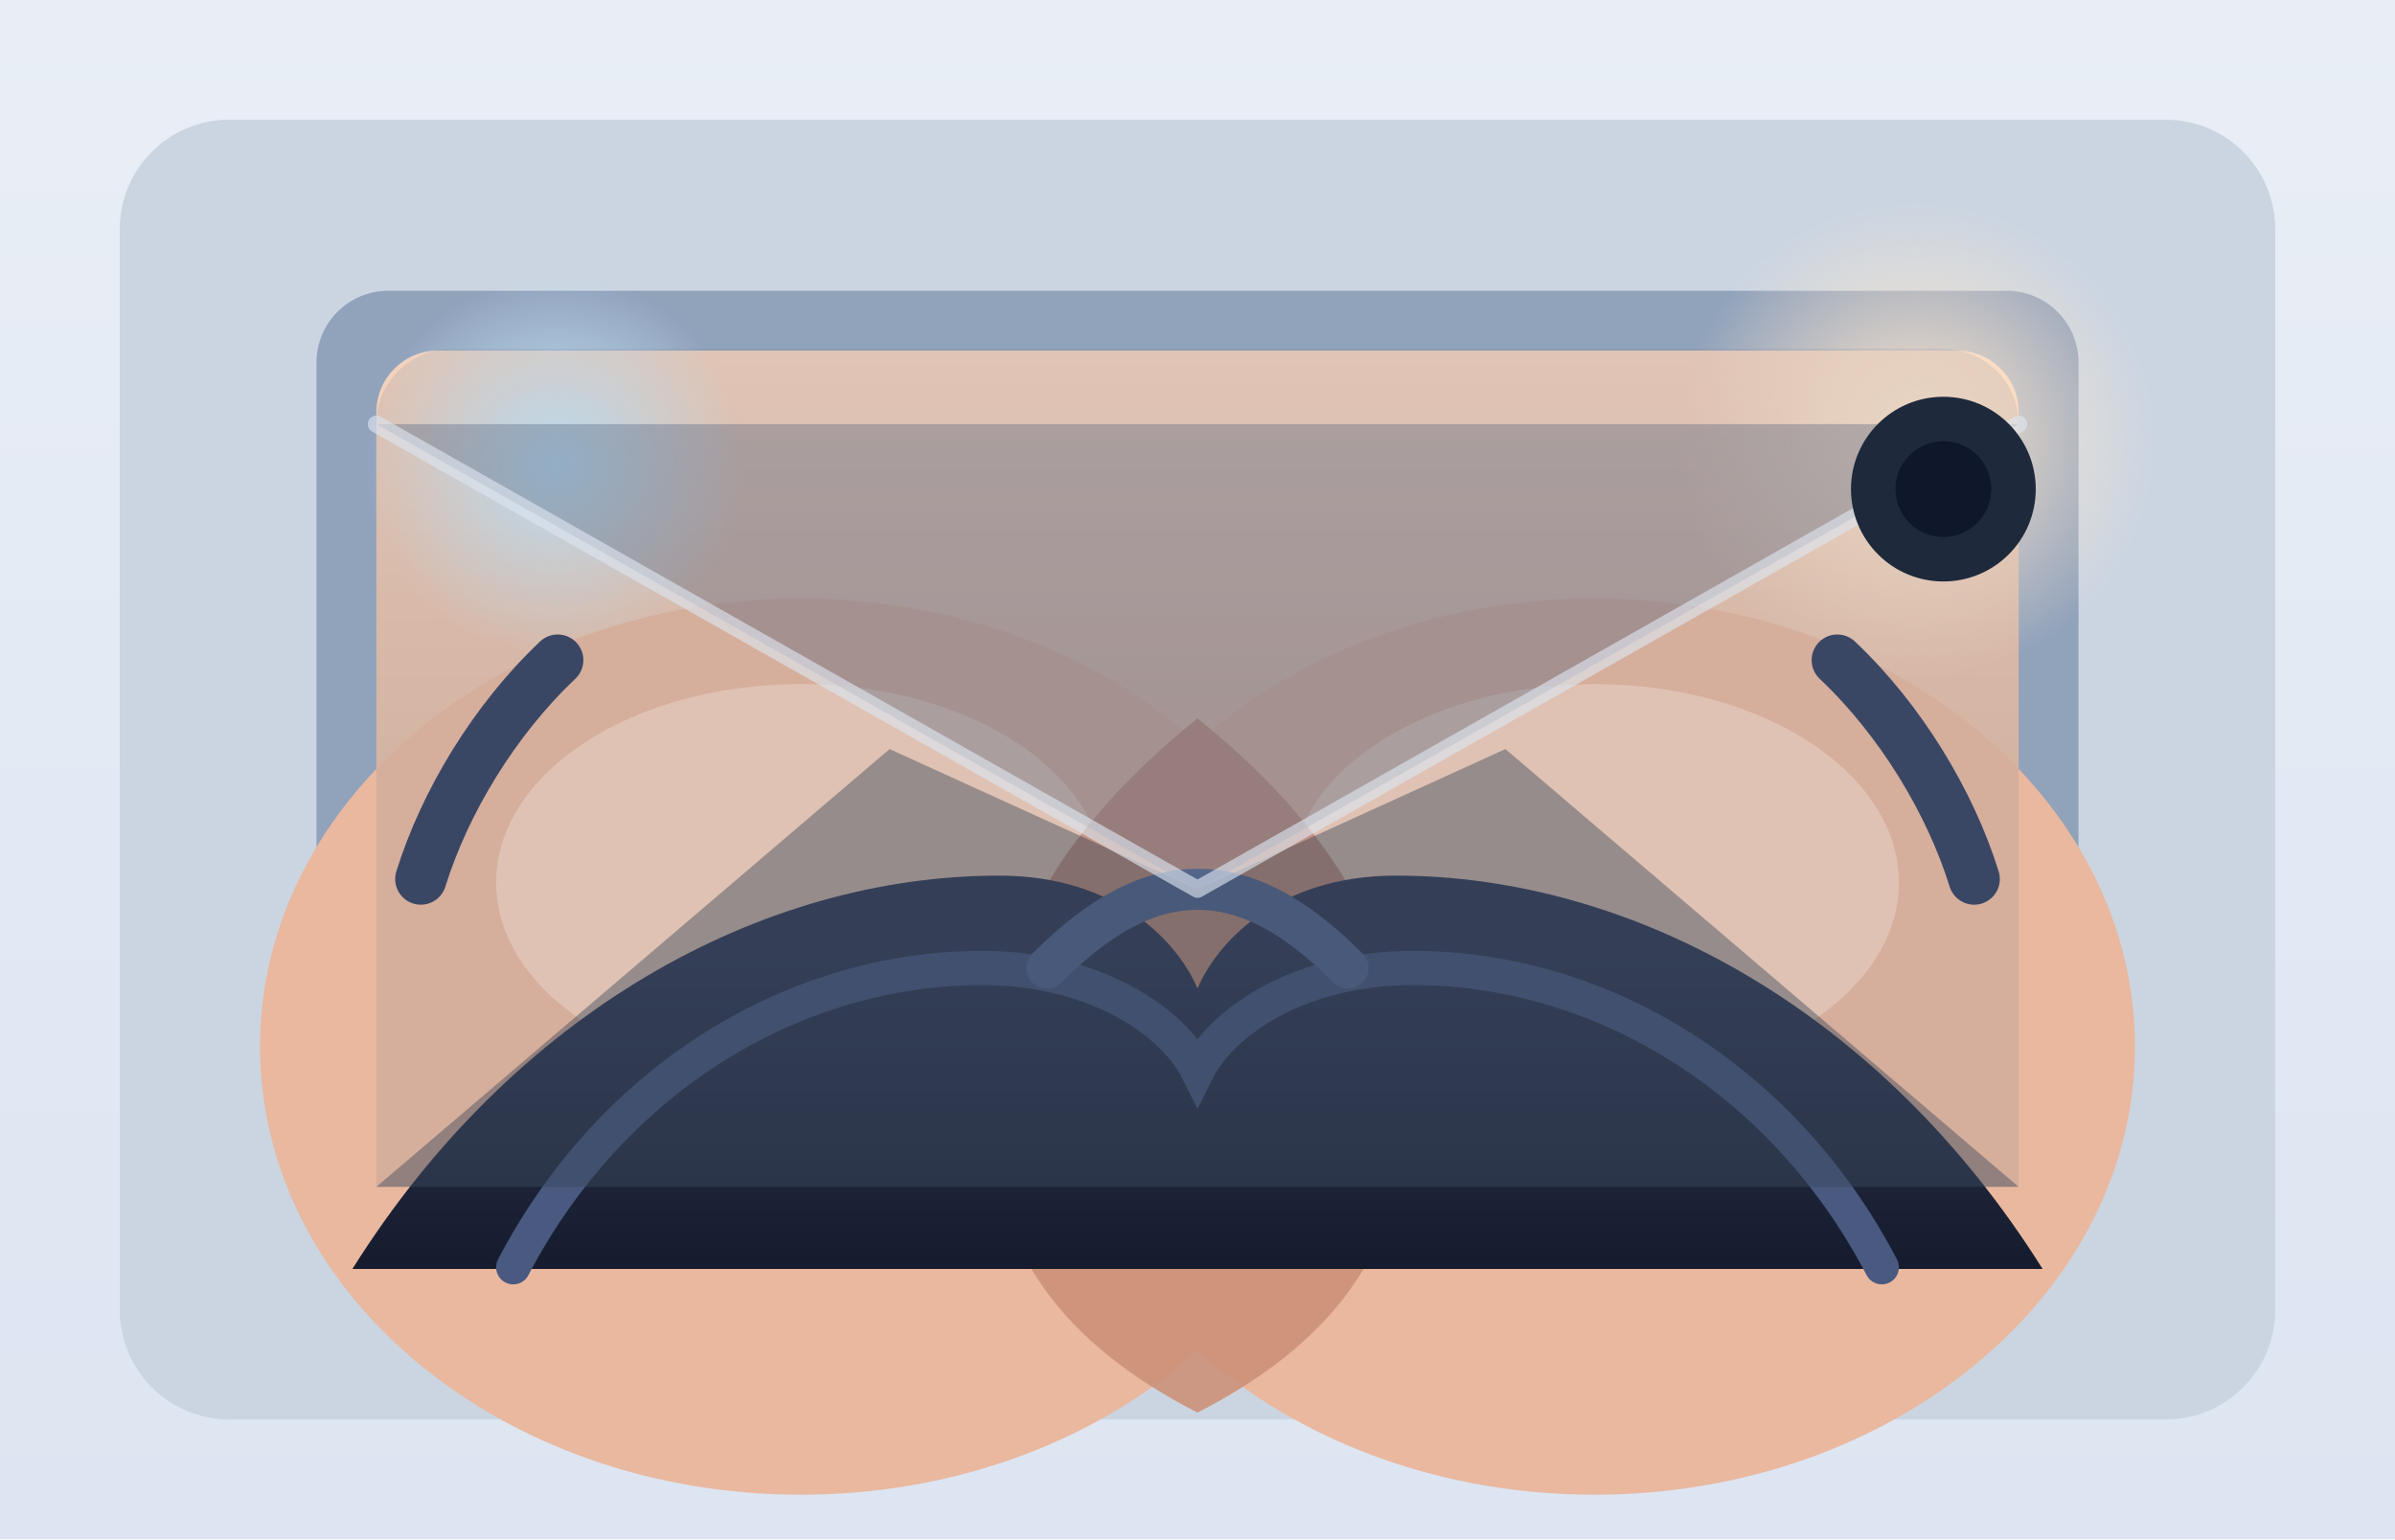
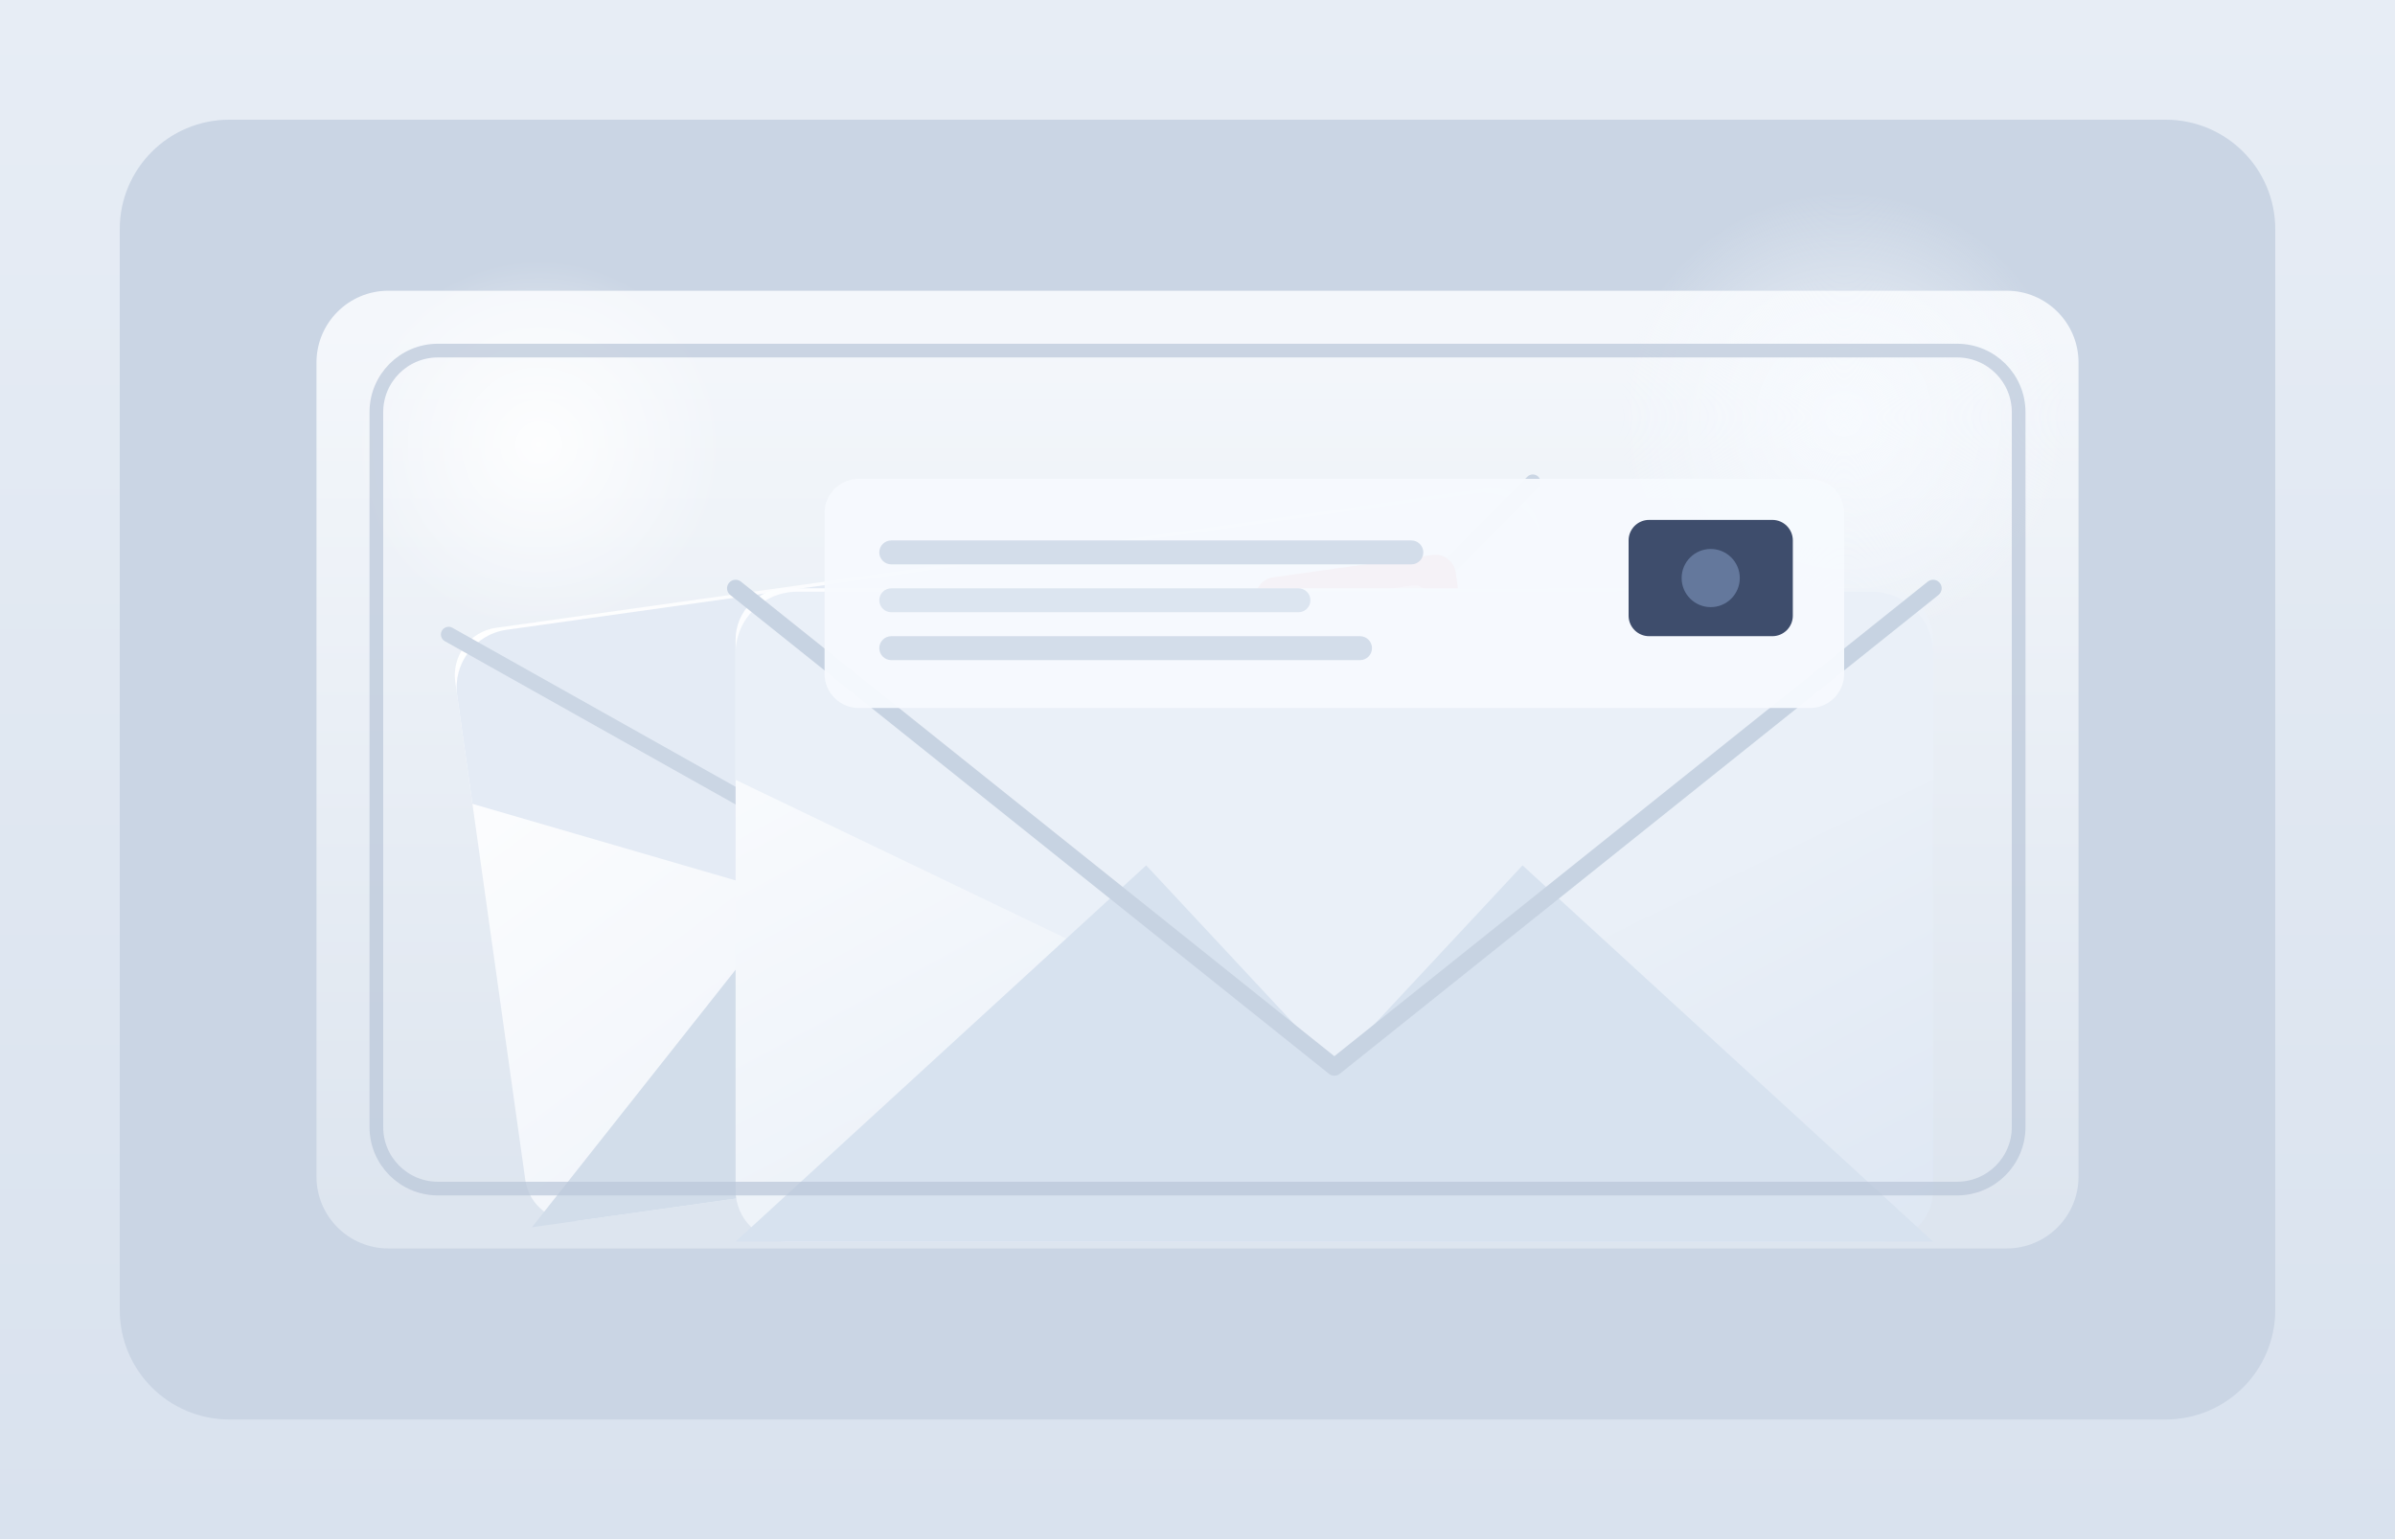
<svg xmlns="http://www.w3.org/2000/svg" width="1400" height="900" viewBox="0 0 1400 900" fill="none">
  <defs>
-     <linearGradient id="bg" x1="700" y1="0" x2="700" y2="900" gradientUnits="userSpaceOnUse">
-       <stop stop-color="#E9EEF6" />
-       <stop offset="1" stop-color="#DDE5F2" />
+     <linearGradient id="sceneBg" x1="700" y1="0" x2="700" y2="900" gradientUnits="userSpaceOnUse">
+       <stop stop-color="#E7EDF5" />
+       <stop offset="1" stop-color="#D9E2EE" />
    </linearGradient>
-     <linearGradient id="photo" x1="700" y1="195" x2="700" y2="705" gradientUnits="userSpaceOnUse">
-       <stop stop-color="#F5D3BD" />
-       <stop offset="1" stop-color="#D8A98E" />
+     <linearGradient id="photoBg" x1="700" y1="190" x2="700" y2="710" gradientUnits="userSpaceOnUse">
+       <stop stop-color="#F4F7FB" />
+       <stop offset="1" stop-color="#DDE5EF" />
    </linearGradient>
-     <radialGradient id="bokehA" cx="0" cy="0" r="1" gradientUnits="userSpaceOnUse" gradientTransform="translate(1120 258) rotate(90) scale(140 140)">
-       <stop stop-color="#FFE7CD" />
-       <stop offset="1" stop-color="#FFE7CD" stop-opacity="0" />
+     <linearGradient id="paperA" x1="0" y1="0" x2="1" y2="1">
+       <stop stop-color="#FFFFFF" />
+       <stop offset="1" stop-color="#E6EDF7" />
+     </linearGradient>
+     <linearGradient id="paperB" x1="0" y1="0" x2="1" y2="1">
+       <stop stop-color="#FDFEFF" />
+       <stop offset="1" stop-color="#DEE7F3" />
+     </linearGradient>
+     <radialGradient id="glowA" cx="0" cy="0" r="1" gradientUnits="userSpaceOnUse" gradientTransform="translate(315 260) rotate(90) scale(108 108)">
+       <stop stop-color="#FFFFFF" stop-opacity="0.86" />
+       <stop offset="1" stop-color="#FFFFFF" stop-opacity="0" />
    </radialGradient>
-     <radialGradient id="bokehB" cx="0" cy="0" r="1" gradientUnits="userSpaceOnUse" gradientTransform="translate(325 272) rotate(90) scale(112 112)">
-       <stop stop-color="#C9ECFF" />
-       <stop offset="1" stop-color="#C9ECFF" stop-opacity="0" />
+     <radialGradient id="glowB" cx="0" cy="0" r="1" gradientUnits="userSpaceOnUse" gradientTransform="translate(1078 244) rotate(90) scale(132 132)">
+       <stop stop-color="#F8FBFF" stop-opacity="0.82" />
+       <stop offset="1" stop-color="#F8FBFF" stop-opacity="0" />
    </radialGradient>
-     <linearGradient id="lingerie" x1="700" y1="560" x2="700" y2="760" gradientUnits="userSpaceOnUse">
-       <stop stop-color="#2E3652" />
-       <stop offset="1" stop-color="#13192A" />
-     </linearGradient>
  </defs>
-   <rect width="1400" height="900" fill="url(#bg)" />
-   <rect x="70" y="70" width="1260" height="760" rx="64" fill="#CBD5E1" />
-   <rect x="185" y="170" width="1030" height="560" rx="42" fill="#91A2BB" />
-   <rect x="220" y="205" width="960" height="490" rx="36" fill="url(#photo)" />
-   <circle cx="1120" cy="258" r="140" fill="url(#bokehA)" />
-   <circle cx="325" cy="272" r="112" fill="url(#bokehB)" />
-   <ellipse cx="468" cy="612" rx="316" ry="262" fill="#E9B89F" />
-   <ellipse cx="932" cy="612" rx="316" ry="262" fill="#E9B89F" />
-   <ellipse cx="468" cy="516" rx="178" ry="116" fill="#F7D7C2" fill-opacity="0.74" />
-   <ellipse cx="932" cy="516" rx="178" ry="116" fill="#F7D7C2" fill-opacity="0.74" />
-   <path d="M700 420C620 485 578 553 578 646C578 732 624 787 700 826C776 787 822 732 822 646C822 553 780 485 700 420Z" fill="#CC9077" fill-opacity="0.88" />
-   <path d="M206 742C300 592 445 512 584 512C654 512 689 552 700 578C711 552 746 512 816 512C955 512 1100 592 1194 742H206Z" fill="url(#lingerie)" />
-   <path d="M300 741C358 630 465 566 574 566C641 566 686 598 700 626C714 598 759 566 826 566C935 566 1042 630 1100 741" stroke="#495980" stroke-width="20" stroke-linecap="round" />
-   <path d="M326 386C289 421 260 469 246 514" stroke="#33415F" stroke-width="30" stroke-linecap="round" />
-   <path d="M1074 386C1111 421 1140 469 1154 514" stroke="#33415F" stroke-width="30" stroke-linecap="round" />
-   <path d="M612 566C645 533 673 520 700 520C727 520 755 533 788 566" stroke="#586A96" stroke-width="24" stroke-linecap="round" />
-   <path d="M220 248C220 223.699 239.699 204 264 204H1136C1160.3 204 1180 223.699 1180 248V694H220V248Z" fill="#5E6E88" fill-opacity="0.14" />
-   <path d="M700 520L220 248H1180L700 520Z" fill="#4A5D7A" fill-opacity="0.35" />
-   <path d="M220 694L520 438L700 520L880 438L1180 694H220Z" fill="#334155" fill-opacity="0.42" />
-   <path d="M220 248L700 520L1180 248" stroke="#DCE4EF" stroke-width="10" stroke-linecap="round" stroke-linejoin="round" stroke-opacity="0.64" />
-   <circle cx="1136" cy="286" r="54" fill="#1E293B" />
-   <circle cx="1136" cy="286" r="28" fill="#0F172A" />
+   <rect width="1400" height="900" fill="url(#sceneBg)" />
+   <rect x="70" y="70" width="1260" height="760" rx="64" fill="#CAD5E4" />
+   <rect x="185" y="170" width="1030" height="560" rx="42" fill="url(#photoBg)" />
+   <circle cx="315" cy="260" r="108" fill="url(#glowA)" />
+   <circle cx="1078" cy="244" r="132" fill="url(#glowB)" />
+   <g transform="translate(280 255) rotate(-8 320 220)">
+     <rect x="0" y="70" width="640" height="350" rx="28" fill="url(#paperA)" />
+     <path d="M0 106C0 87.222 15.222 72 34 72H606C624.778 72 640 87.222 640 106V170L320 314L0 170V106Z" fill="#E4EBF5" />
+     <path d="M0 420L220 210L320 314L420 210L640 420H0Z" fill="#D2DDEA" />
+     <path d="M0 70L320 314L640 70" stroke="#CBD6E4" stroke-width="9" stroke-linecap="round" stroke-linejoin="round" />
+     <rect x="470" y="104" width="118" height="82" rx="12" fill="#D94B66" />
+     <rect x="488" y="120" width="82" height="50" rx="8" fill="#F2A0AF" />
+   </g>
+   <g transform="translate(430 280)">
+     <rect x="0" y="64" width="700" height="382" rx="30" fill="url(#paperB)" />
+     <path d="M0 102C0 82.118 16.118 66 36 66H664C683.882 66 700 82.118 700 102V176L350 344L0 176V102Z" fill="#EAF0F8" />
+     <path d="M0 446L240 226L350 344L460 226L700 446H0Z" fill="#D7E2EF" />
+     <path d="M0 64L350 344L700 64" stroke="#C7D3E2" stroke-width="10" stroke-linecap="round" stroke-linejoin="round" />
+     <rect x="52" y="0" width="596" height="134" rx="20" fill="#F7FAFE" fill-opacity="0.95" />
+     <rect x="84" y="36" width="318" height="14" rx="7" fill="#D3DDEA" />
+     <rect x="84" y="64" width="252" height="14" rx="7" fill="#DCE5F0" />
+     <rect x="84" y="92" width="288" height="14" rx="7" fill="#D3DDEA" />
+     <rect x="522" y="24" width="96" height="68" rx="12" fill="#3E4D6C" />
+     <circle cx="570" cy="58" r="17" fill="#64789C" />
+   </g>
+   <rect x="220" y="205" width="960" height="490" rx="36" stroke="#B9C6D9" stroke-width="8" stroke-opacity="0.7" />
</svg>
